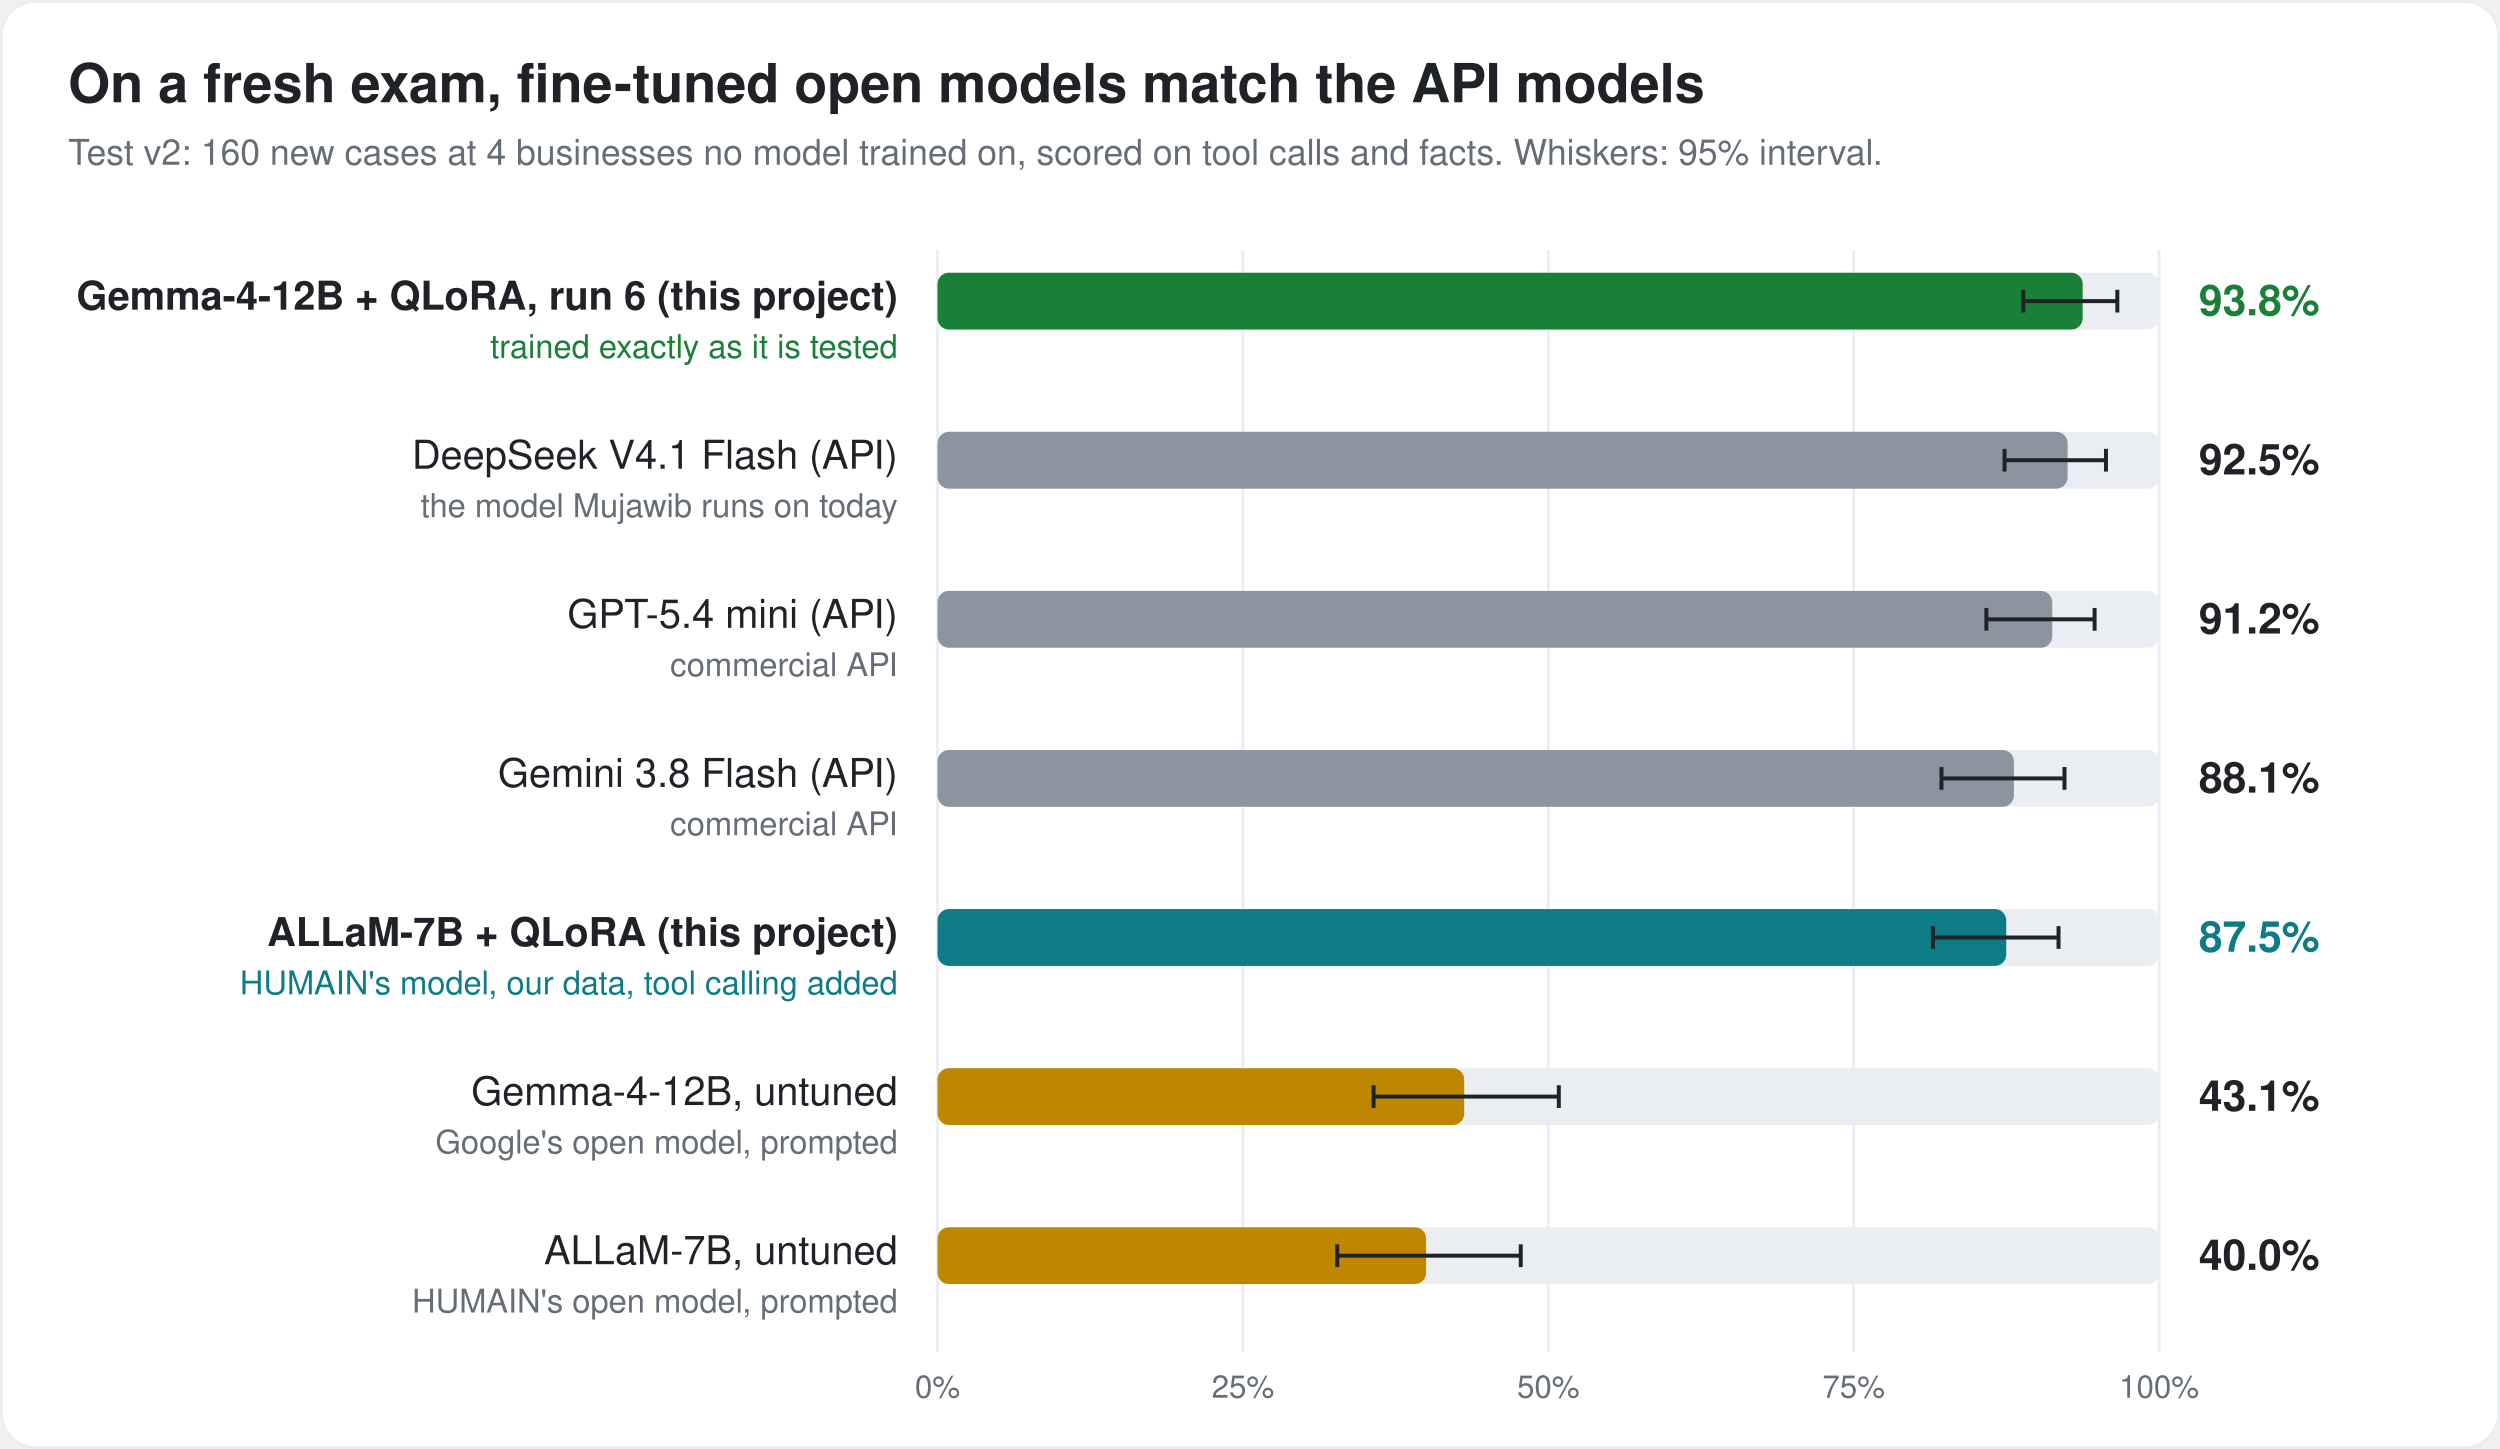
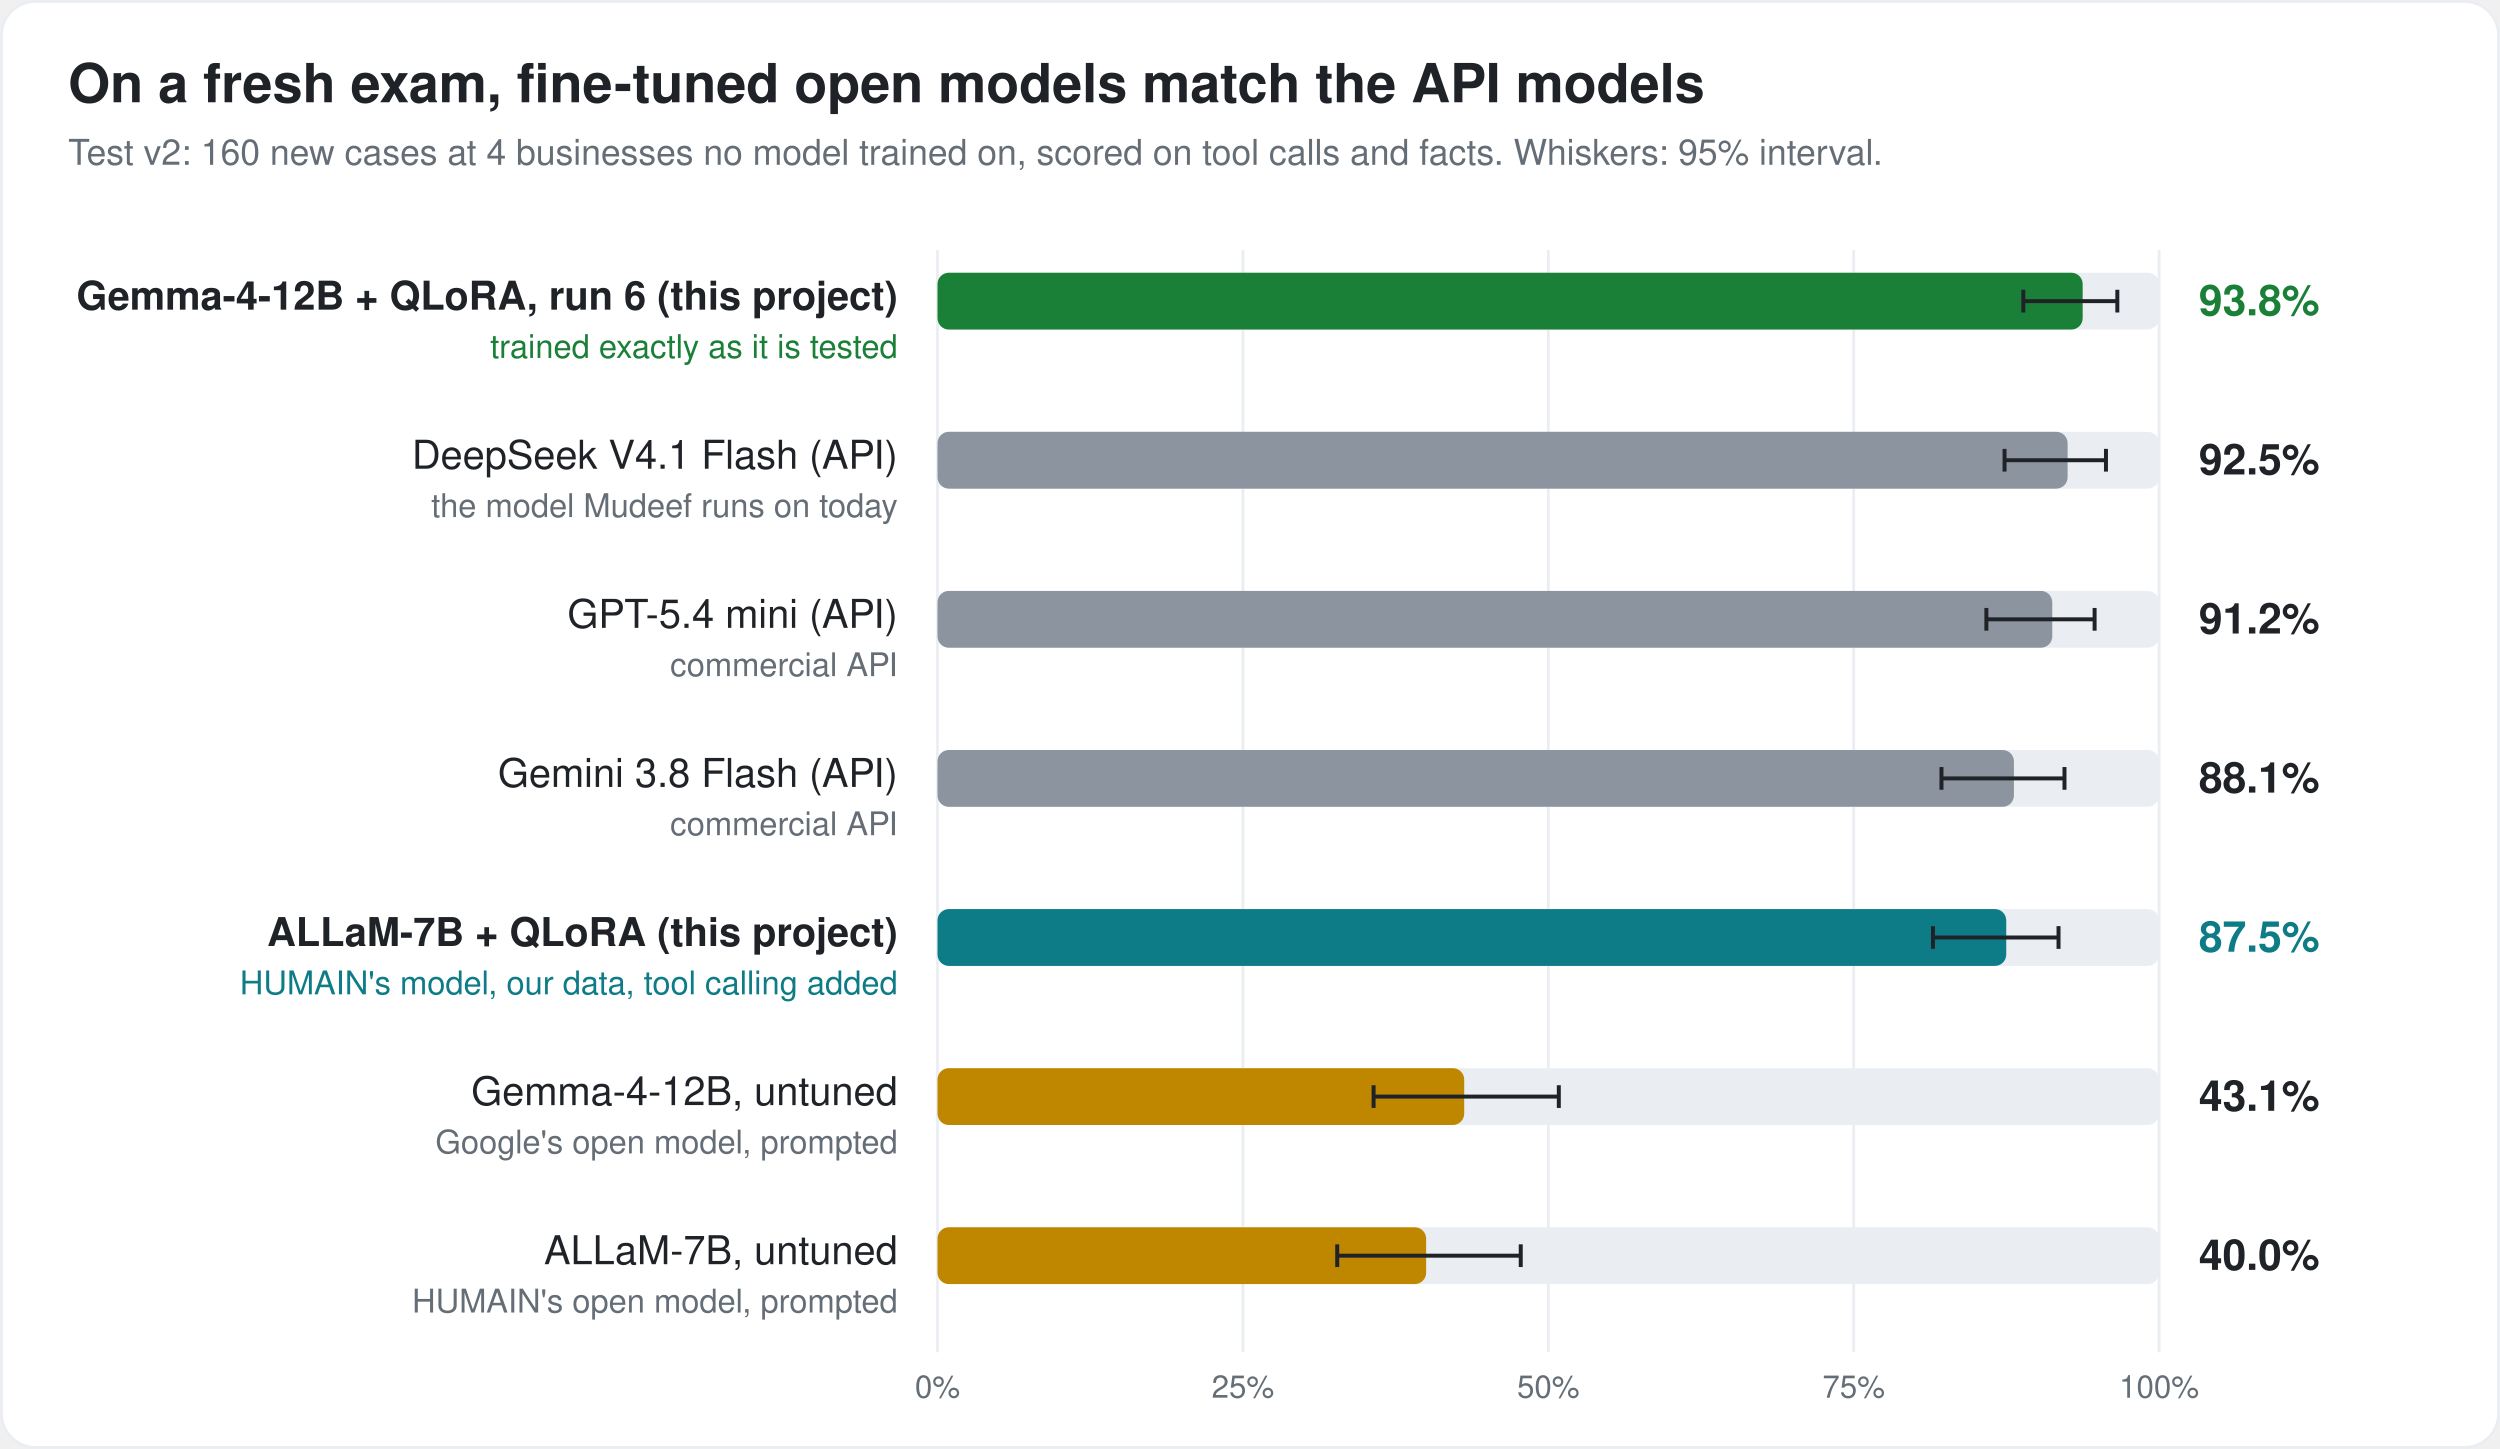
<svg xmlns="http://www.w3.org/2000/svg" width="880" height="510" viewBox="0 0 880 510" role="img">
  <style>text{font-family:system-ui, -apple-system, 'Segoe UI', Helvetica, Arial, sans-serif}.f-bg{fill:#ffffff}.s-bg{stroke:#ffffff}.f-ink{fill:#1f2328}.s-ink{stroke:#1f2328}.f-muted{fill:#656d76}.s-muted{stroke:#656d76}.f-grid{fill:#eaeef2}.s-grid{stroke:#eaeef2}.f-axis{fill:#afb8c1}.s-axis{stroke:#afb8c1}.f-white{fill:#ffffff}.s-white{stroke:#ffffff}.f-onours{fill:#ffffff}.s-onours{stroke:#ffffff}.f-ours{fill:#1a7f37}.s-ours{stroke:#1a7f37}.f-api{fill:#8c959f}.s-api{stroke:#8c959f}.f-open{fill:#bf8700}.s-open{stroke:#bf8700}.f-allam{fill:#0e7c86}.s-allam{stroke:#0e7c86}.f-r1{fill:#b4e2bf}.s-r1{stroke:#b4e2bf}.f-r2{fill:#7cc690}.s-r2{stroke:#7cc690}.f-r3{fill:#3fa45c}.s-r3{stroke:#3fa45c}.f-h5{fill:#1a7f37}.s-h5{stroke:#1a7f37}.f-h4{fill:#9bd5a9}.s-h4{stroke:#9bd5a9}.f-h3{fill:#f2d27a}.s-h3{stroke:#f2d27a}.f-h2{fill:#f3ac7a}.s-h2{stroke:#f3ac7a}.f-h1{fill:#f2a6a0}.s-h1{stroke:#f2a6a0}.f-h0{fill:#cf222e}.s-h0{stroke:#cf222e}.f-numbers{fill:#cf222e}.s-numbers{stroke:#cf222e}.f-times{fill:#bc4c00}.s-times{stroke:#bc4c00}.f-dates{fill:#8250df}.s-dates{stroke:#8250df}.f-actions{fill:#0969da}.s-actions{stroke:#0969da}@media (prefers-color-scheme:dark){.f-bg{fill:#0d1117}.s-bg{stroke:#0d1117}.f-ink{fill:#e6edf3}.s-ink{stroke:#e6edf3}.f-muted{fill:#8d96a0}.s-muted{stroke:#8d96a0}.f-grid{fill:#21262d}.s-grid{stroke:#21262d}.f-axis{fill:#484f58}.s-axis{stroke:#484f58}.f-white{fill:#ffffff}.s-white{stroke:#ffffff}.f-onours{fill:#0d1117}.s-onours{stroke:#0d1117}.f-ours{fill:#3fb950}.s-ours{stroke:#3fb950}.f-api{fill:#6e7681}.s-api{stroke:#6e7681}.f-open{fill:#d29922}.s-open{stroke:#d29922}.f-allam{fill:#2bb3c0}.s-allam{stroke:#2bb3c0}.f-r1{fill:#24532f}.s-r1{stroke:#24532f}.f-r2{fill:#276e38}.s-r2{stroke:#276e38}.f-r3{fill:#2a8a40}.s-r3{stroke:#2a8a40}.f-h5{fill:#238636}.s-h5{stroke:#238636}.f-h4{fill:#1f5f30}.s-h4{stroke:#1f5f30}.f-h3{fill:#6b5110}.s-h3{stroke:#6b5110}.f-h2{fill:#7c3b12}.s-h2{stroke:#7c3b12}.f-h1{fill:#6e211d}.s-h1{stroke:#6e211d}.f-h0{fill:#b62324}.s-h0{stroke:#b62324}.f-numbers{fill:#f85149}.s-numbers{stroke:#f85149}.f-times{fill:#db6d28}.s-times{stroke:#db6d28}.f-dates{fill:#a371f7}.s-dates{stroke:#a371f7}.f-actions{fill:#4493f8}.s-actions{stroke:#4493f8}}</style>
  <rect x="0.5" y="0.5" width="879" height="509" rx="12" class="f-bg s-grid" />
  <text x="24.0" y="36.0" font-size="19" text-anchor="start" class="f-ink" font-weight="bold">On a fresh exam, fine-tuned open models match the API models</text>
  <text x="24.0" y="58.0" font-size="12.5" text-anchor="start" class="f-muted" font-weight="normal">Test v2: 160 new cases at 4 businesses no model trained on, scored on tool calls and facts. Whiskers: 95% interval.</text>
  <line x1="330.0" y1="88.0" x2="330.0" y2="476.0" class="s-grid" stroke-width="1.0" />
  <text x="330.0" y="492.0" font-size="11" text-anchor="middle" class="f-muted" font-weight="normal">0%</text>
  <line x1="437.5" y1="88.0" x2="437.5" y2="476.0" class="s-grid" stroke-width="1.0" />
  <text x="437.5" y="492.0" font-size="11" text-anchor="middle" class="f-muted" font-weight="normal">25%</text>
  <line x1="545.0" y1="88.0" x2="545.0" y2="476.0" class="s-grid" stroke-width="1.0" />
  <text x="545.0" y="492.0" font-size="11" text-anchor="middle" class="f-muted" font-weight="normal">50%</text>
  <line x1="652.5" y1="88.0" x2="652.5" y2="476.0" class="s-grid" stroke-width="1.0" />
  <text x="652.5" y="492.0" font-size="11" text-anchor="middle" class="f-muted" font-weight="normal">75%</text>
  <line x1="760.0" y1="88.0" x2="760.0" y2="476.0" class="s-grid" stroke-width="1.0" />
  <text x="760.0" y="492.0" font-size="11" text-anchor="middle" class="f-muted" font-weight="normal">100%</text>
  <text x="316.0" y="109.0" font-size="14" text-anchor="end" class="f-ink" font-weight="bold">Gemma-4-12B + QLoRA, run 6 (this project)</text>
  <text x="316.0" y="126.0" font-size="11.5" text-anchor="end" class="f-ours" font-weight="normal">trained exactly as it is tested</text>
  <rect x="330.0" y="96.0" width="430.0" height="20.0" rx="4" class="f-grid" />
  <rect x="330.0" y="96.0" width="403.1" height="20.0" rx="4" class="f-ours" />
  <line x1="712.2" y1="106.0" x2="745.3" y2="106.0" class="s-ink" stroke-width="1.4" />
  <line x1="712.2" y1="102.0" x2="712.2" y2="110.0" class="s-ink" stroke-width="1.4" />
  <line x1="745.3" y1="102.0" x2="745.3" y2="110.0" class="s-ink" stroke-width="1.4" />
  <text x="774.0" y="111.0" font-size="15" text-anchor="start" class="f-ours" font-weight="bold">93.8%</text>
  <text x="316.0" y="165.0" font-size="14" text-anchor="end" class="f-ink" font-weight="normal">DeepSeek V4.1 Flash (API)</text>
-   <text x="316.0" y="182.0" font-size="11.5" text-anchor="end" class="f-muted" font-weight="normal">the model Mujawib runs on today</text>
+   <text x="316.0" y="182.0" font-size="11.5" text-anchor="end" class="f-muted" font-weight="normal">the model Mudeef runs on today</text>
  <rect x="330.0" y="152.0" width="430.0" height="20.0" rx="4" class="f-grid" />
  <rect x="330.0" y="152.0" width="397.8" height="20.0" rx="4" class="f-api" />
  <line x1="705.6" y1="162.0" x2="741.3" y2="162.0" class="s-ink" stroke-width="1.4" />
  <line x1="705.6" y1="158.0" x2="705.6" y2="166.0" class="s-ink" stroke-width="1.4" />
  <line x1="741.3" y1="158.0" x2="741.3" y2="166.0" class="s-ink" stroke-width="1.4" />
  <text x="774.0" y="167.0" font-size="15" text-anchor="start" class="f-ink" font-weight="bold">92.5%</text>
  <text x="316.0" y="221.0" font-size="14" text-anchor="end" class="f-ink" font-weight="normal">GPT-5.4 mini (API)</text>
  <text x="316.0" y="238.0" font-size="11.5" text-anchor="end" class="f-muted" font-weight="normal">commercial API</text>
  <rect x="330.0" y="208.0" width="430.0" height="20.0" rx="4" class="f-grid" />
  <rect x="330.0" y="208.0" width="392.4" height="20.0" rx="4" class="f-api" />
  <line x1="699.2" y1="218.0" x2="737.3" y2="218.0" class="s-ink" stroke-width="1.4" />
  <line x1="699.2" y1="214.0" x2="699.2" y2="222.0" class="s-ink" stroke-width="1.4" />
  <line x1="737.3" y1="214.0" x2="737.3" y2="222.0" class="s-ink" stroke-width="1.4" />
  <text x="774.0" y="223.0" font-size="15" text-anchor="start" class="f-ink" font-weight="bold">91.2%</text>
  <text x="316.0" y="277.0" font-size="14" text-anchor="end" class="f-ink" font-weight="normal">Gemini 3.8 Flash (API)</text>
  <text x="316.0" y="294.0" font-size="11.5" text-anchor="end" class="f-muted" font-weight="normal">commercial API</text>
  <rect x="330.0" y="264.0" width="430.0" height="20.0" rx="4" class="f-grid" />
  <rect x="330.0" y="264.0" width="378.9" height="20.0" rx="4" class="f-api" />
  <line x1="683.4" y1="274.0" x2="726.7" y2="274.0" class="s-ink" stroke-width="1.4" />
  <line x1="683.4" y1="270.0" x2="683.4" y2="278.0" class="s-ink" stroke-width="1.4" />
  <line x1="726.7" y1="270.0" x2="726.7" y2="278.0" class="s-ink" stroke-width="1.4" />
  <text x="774.0" y="279.0" font-size="15" text-anchor="start" class="f-ink" font-weight="bold">88.1%</text>
  <text x="316.0" y="333.0" font-size="14" text-anchor="end" class="f-ink" font-weight="bold">ALLaM-7B + QLoRA (this project)</text>
  <text x="316.0" y="350.0" font-size="11.5" text-anchor="end" class="f-allam" font-weight="normal">HUMAIN's model, our data, tool calling added</text>
  <rect x="330.0" y="320.0" width="430.0" height="20.0" rx="4" class="f-grid" />
  <rect x="330.0" y="320.0" width="376.2" height="20.0" rx="4" class="f-allam" />
  <line x1="680.4" y1="330.0" x2="724.6" y2="330.0" class="s-ink" stroke-width="1.4" />
  <line x1="680.4" y1="326.0" x2="680.4" y2="334.0" class="s-ink" stroke-width="1.4" />
  <line x1="724.6" y1="326.0" x2="724.6" y2="334.0" class="s-ink" stroke-width="1.4" />
  <text x="774.0" y="335.0" font-size="15" text-anchor="start" class="f-allam" font-weight="bold">87.5%</text>
  <text x="316.0" y="389.0" font-size="14" text-anchor="end" class="f-ink" font-weight="normal">Gemma-4-12B, untuned</text>
  <text x="316.0" y="406.0" font-size="11.5" text-anchor="end" class="f-muted" font-weight="normal">Google's open model, prompted</text>
  <rect x="330.0" y="376.0" width="430.0" height="20.0" rx="4" class="f-grid" />
  <rect x="330.0" y="376.0" width="185.4" height="20.0" rx="4" class="f-open" />
  <line x1="483.5" y1="386.0" x2="548.7" y2="386.0" class="s-ink" stroke-width="1.4" />
  <line x1="483.5" y1="382.0" x2="483.5" y2="390.0" class="s-ink" stroke-width="1.4" />
  <line x1="548.7" y1="382.0" x2="548.7" y2="390.0" class="s-ink" stroke-width="1.4" />
  <text x="774.0" y="391.0" font-size="15" text-anchor="start" class="f-ink" font-weight="bold">43.1%</text>
  <text x="316.0" y="445.0" font-size="14" text-anchor="end" class="f-ink" font-weight="normal">ALLaM-7B, untuned</text>
  <text x="316.0" y="462.0" font-size="11.5" text-anchor="end" class="f-muted" font-weight="normal">HUMAIN's open model, prompted</text>
  <rect x="330.0" y="432.0" width="430.0" height="20.0" rx="4" class="f-grid" />
  <rect x="330.0" y="432.0" width="172.0" height="20.0" rx="4" class="f-open" />
  <line x1="470.7" y1="442.0" x2="535.3" y2="442.0" class="s-ink" stroke-width="1.4" />
  <line x1="470.7" y1="438.0" x2="470.7" y2="446.0" class="s-ink" stroke-width="1.4" />
  <line x1="535.3" y1="438.0" x2="535.3" y2="446.0" class="s-ink" stroke-width="1.4" />
  <text x="774.0" y="447.0" font-size="15" text-anchor="start" class="f-ink" font-weight="bold">40.0%</text>
</svg>
